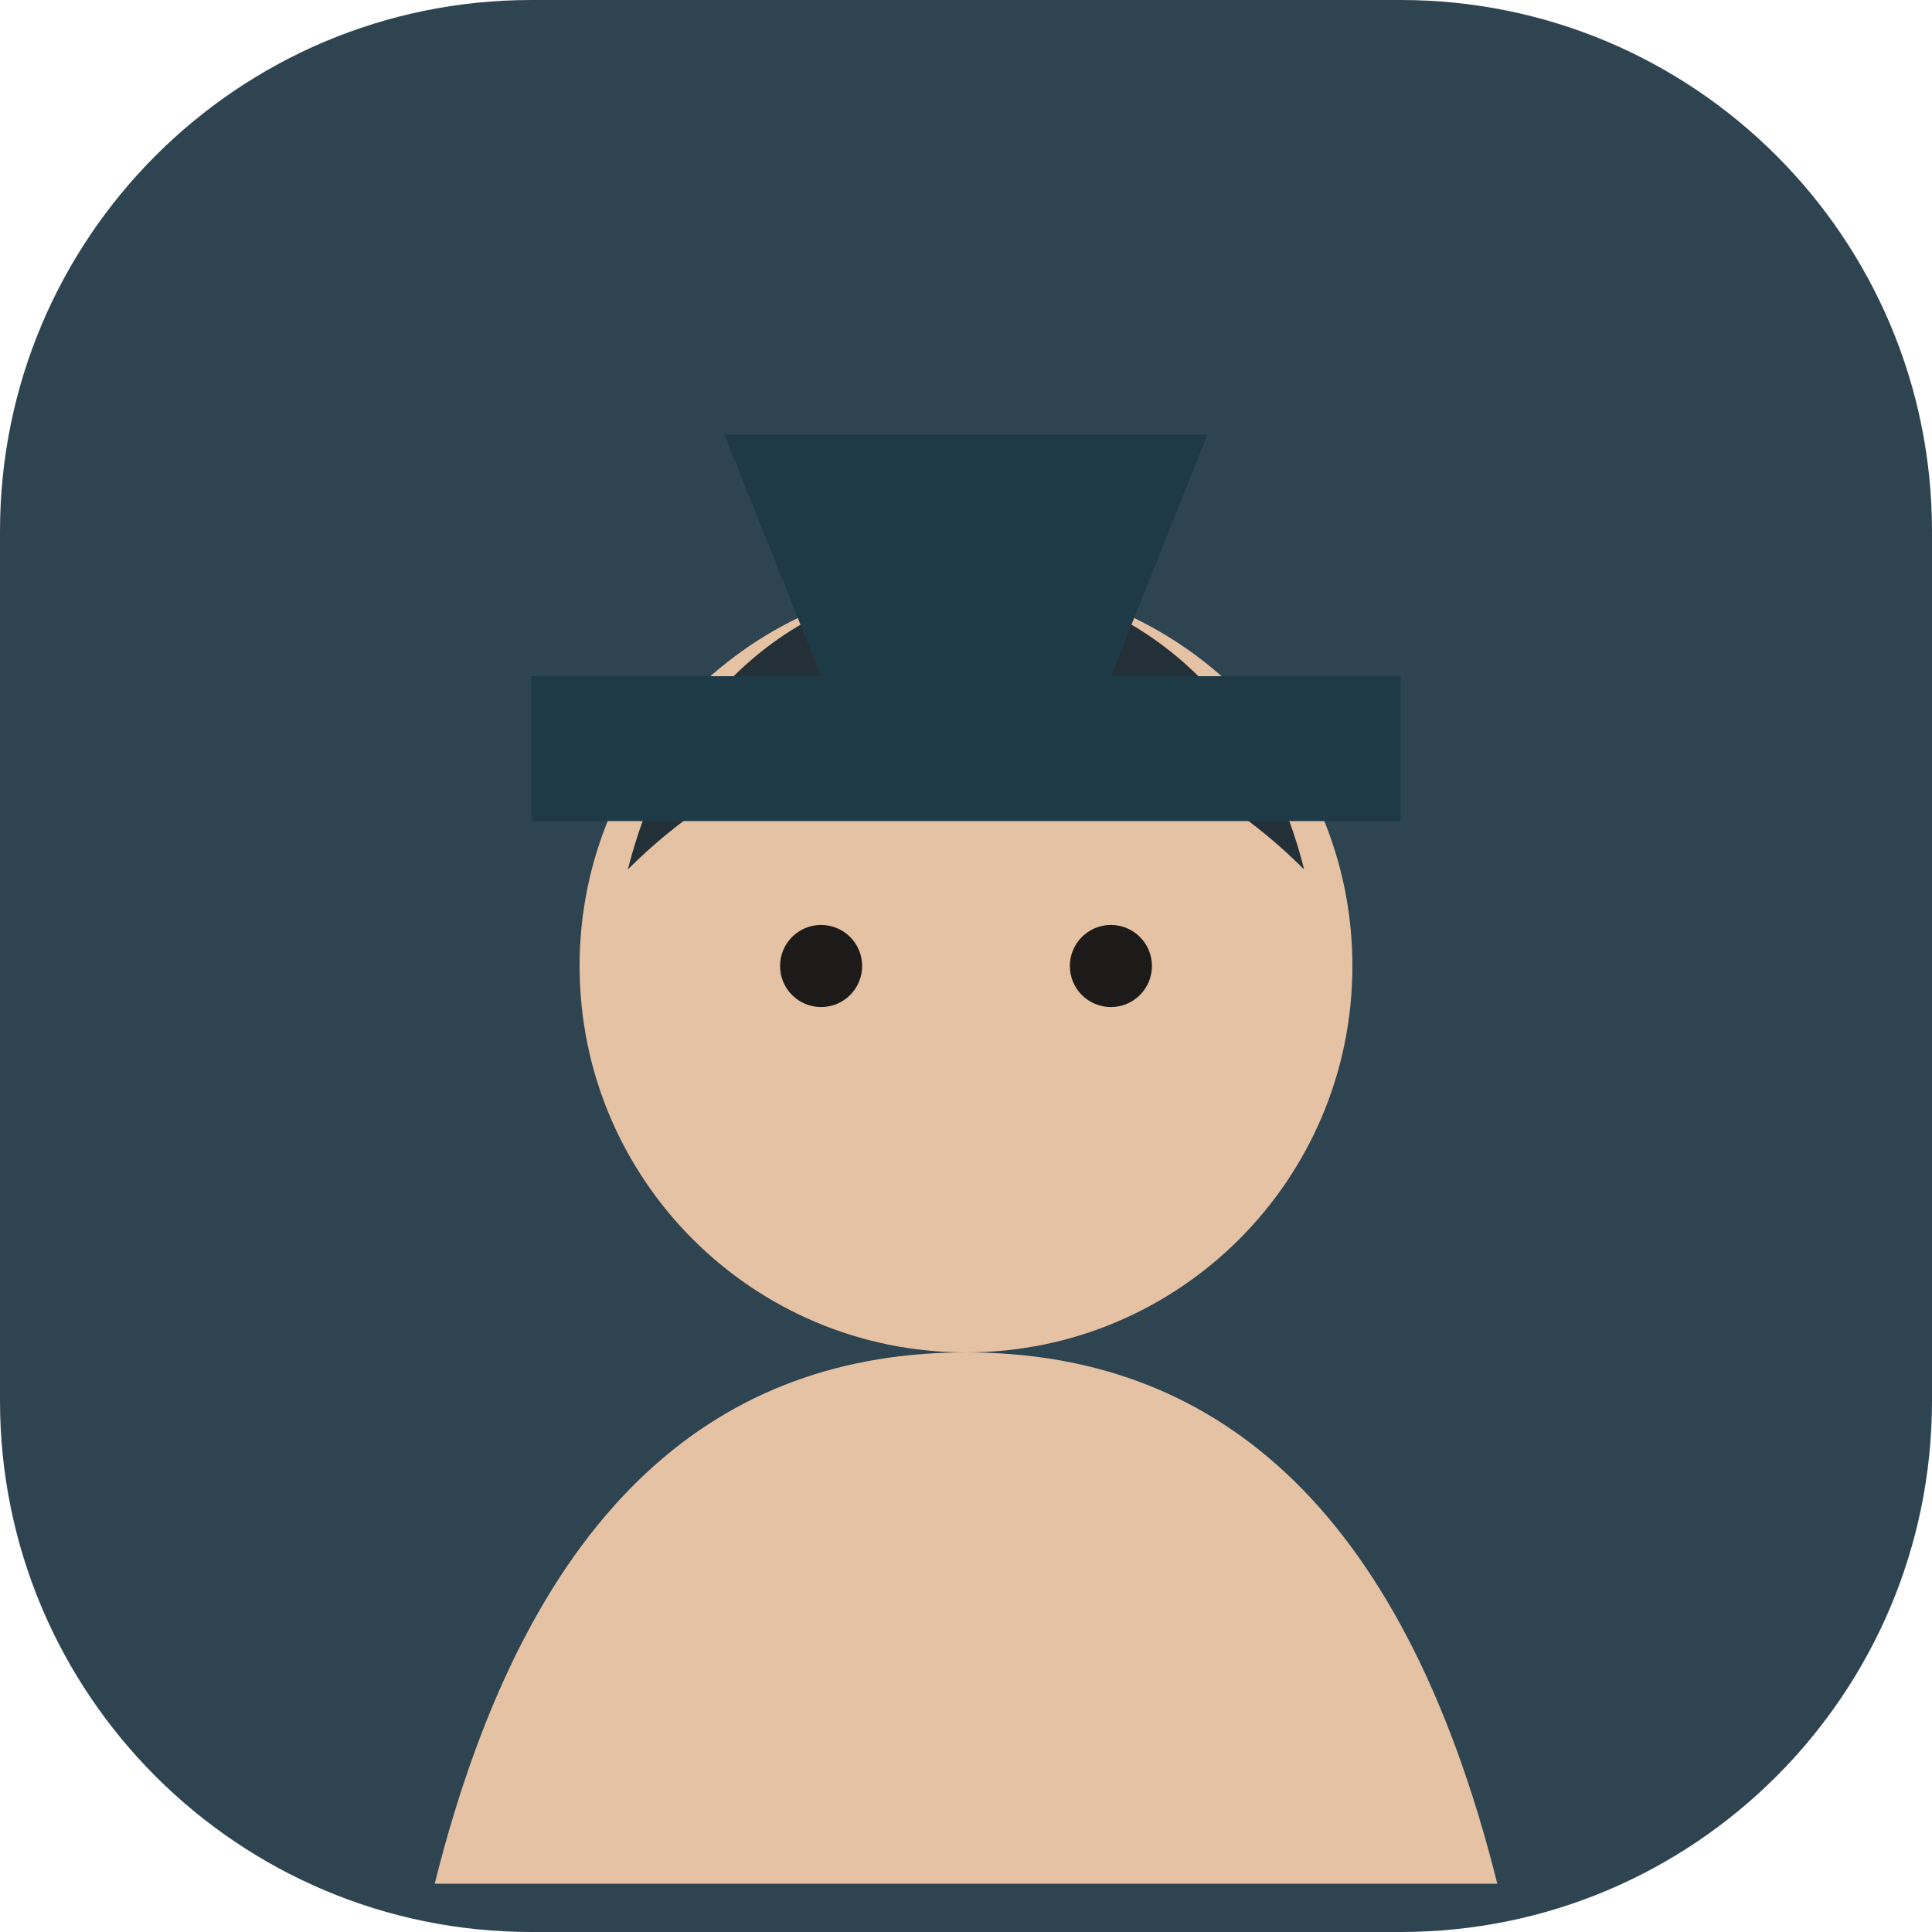
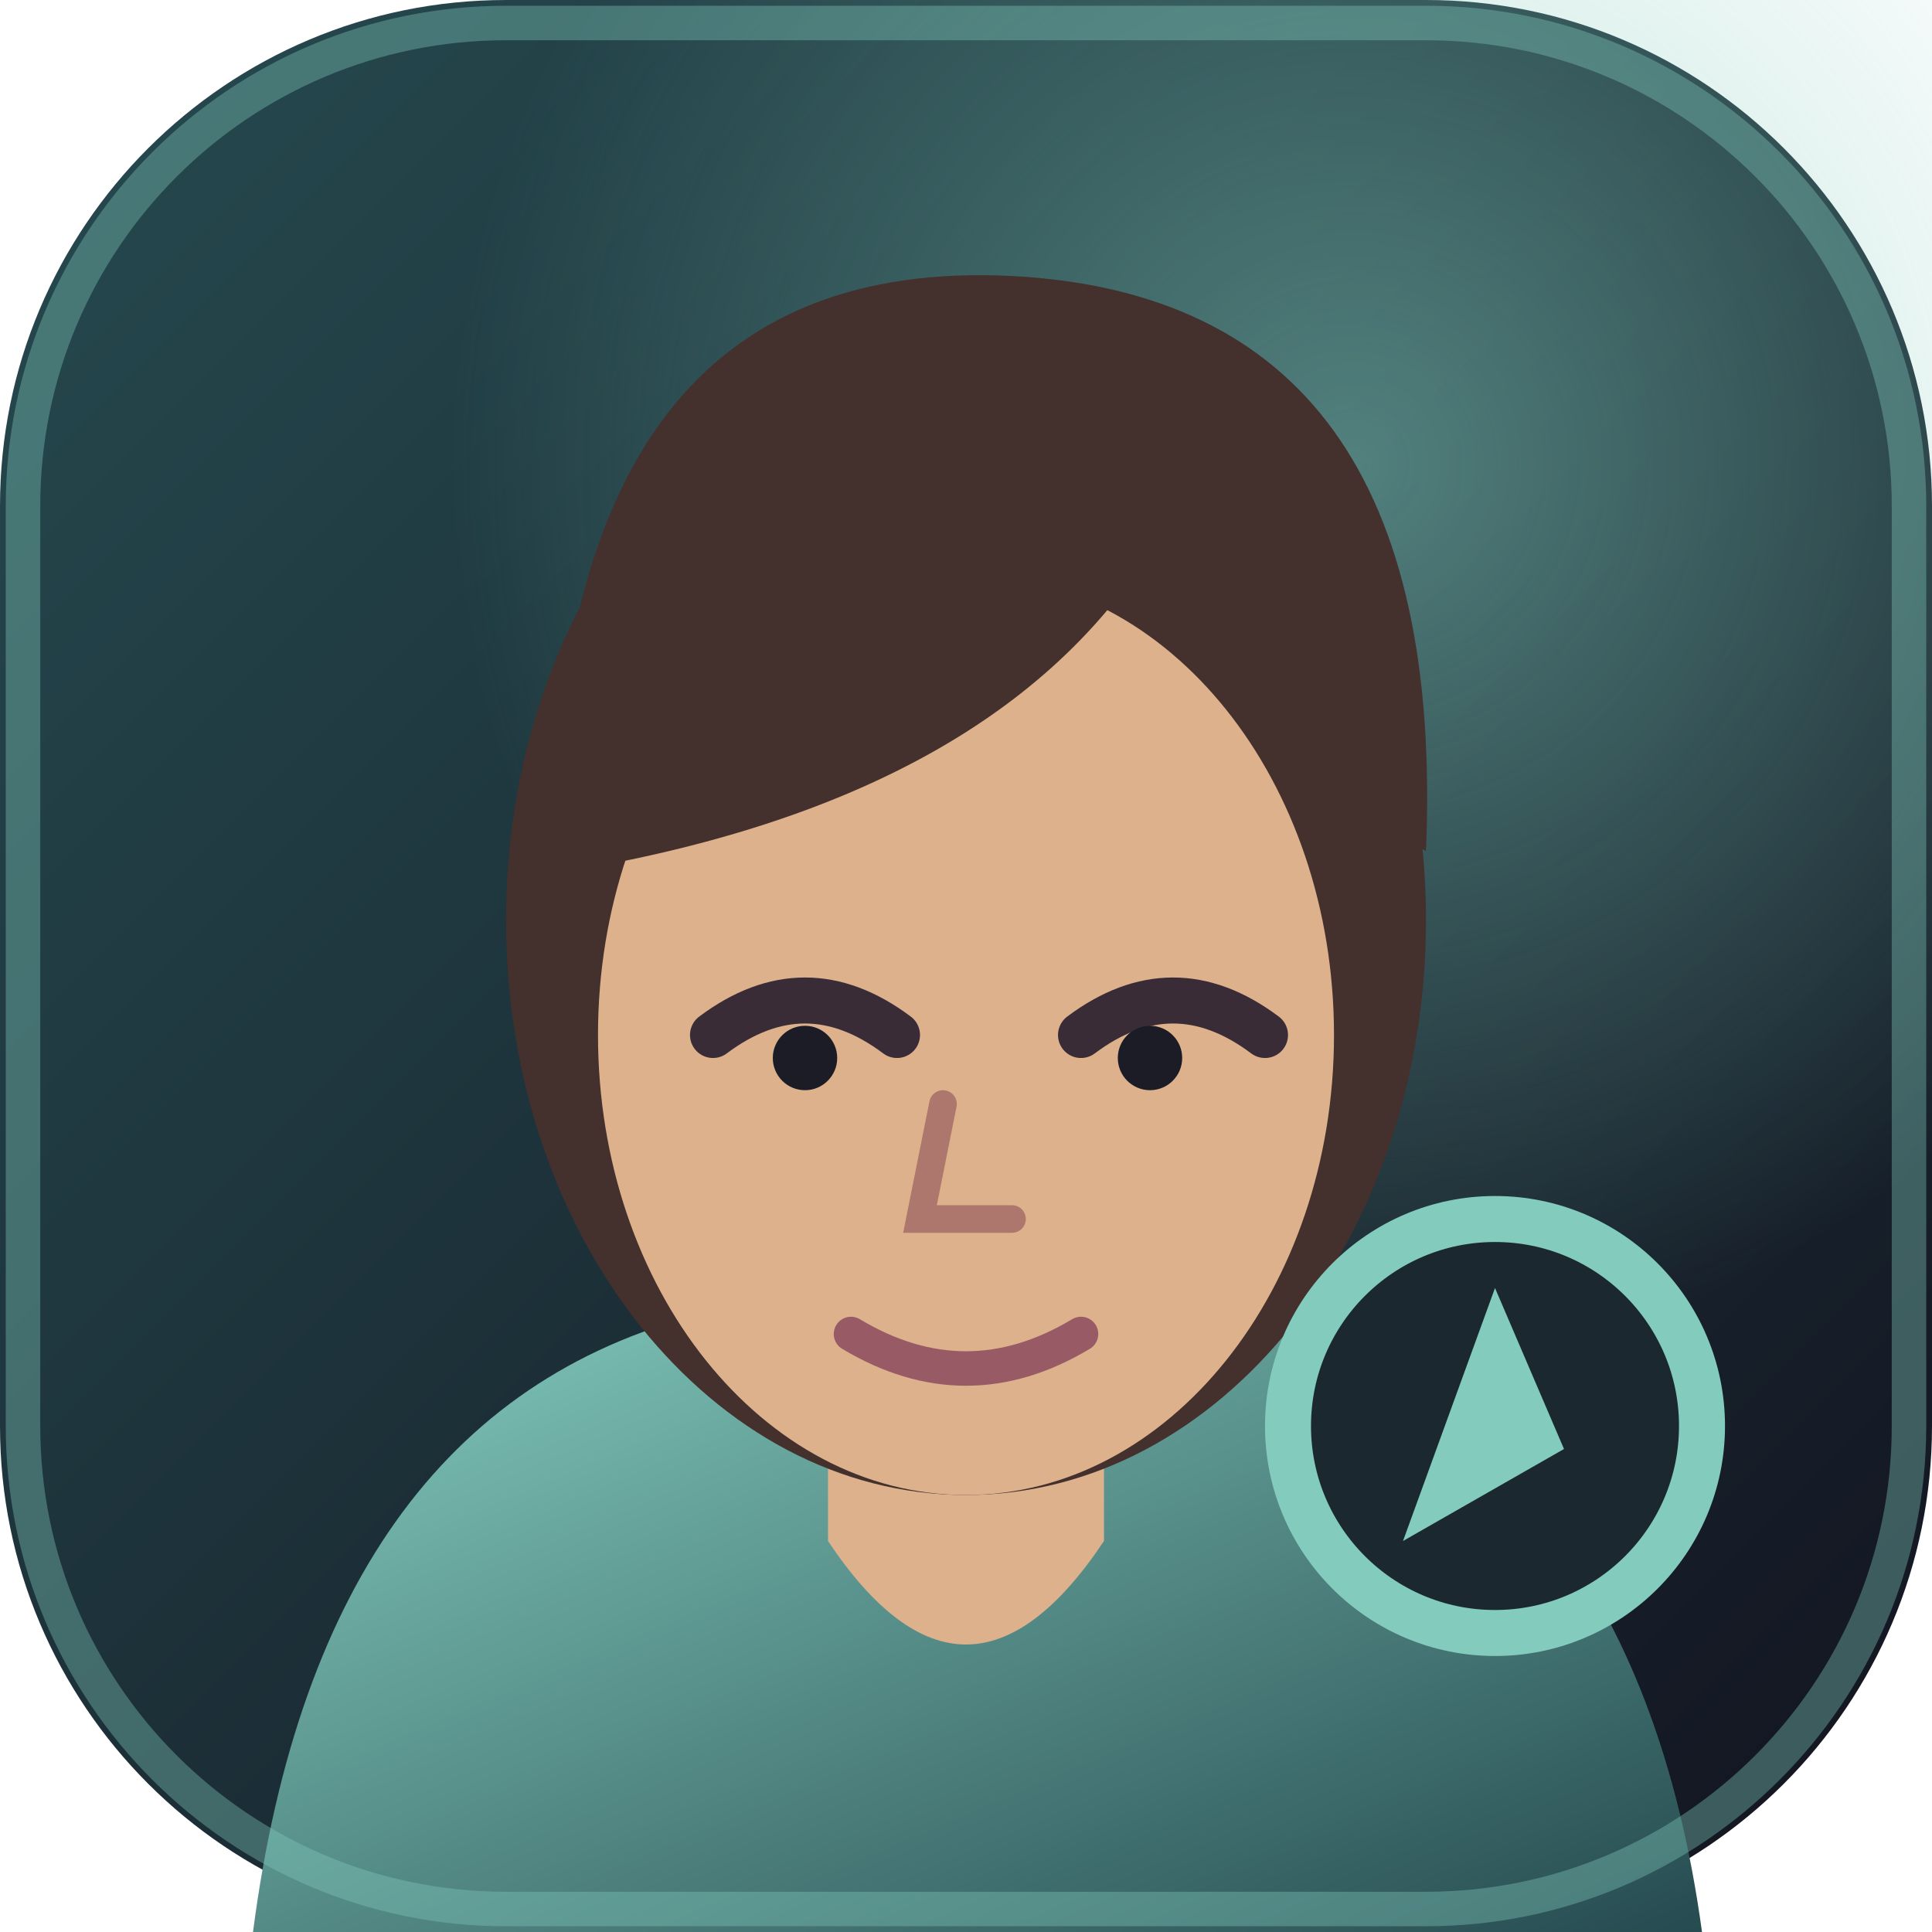
- <svg xmlns="http://www.w3.org/2000/svg" viewBox="0 0 80 80">
-   <rect width="80" height="80" rx="22" fill="#2e4450" />
-   <path d="M18 78c4-16 12-22 22-22s18 6 22 22" fill="#e6c2a4" />
-   <circle cx="40" cy="40" r="16" fill="#e6c2a4" />
-   <path d="M26 36c2-8 8-12 14-12s12 4 14 12c-4-4-9-6-14-6s-10 2-14 6z" fill="#243038" />
-   <circle cx="34" cy="40" r="1.7" fill="#1c1b19" />
-   <circle cx="46" cy="40" r="1.7" fill="#1c1b19" />
-   <path d="M22 28h36v6H22z" fill="#1e3a46" />
-   <path d="M30 18h20l-4 10H34z" fill="#1e3a46" />
+ <svg xmlns="http://www.w3.org/2000/svg" viewBox="0 0 84 84" role="img" aria-label="navigator character portrait">
+   <defs>
+     <linearGradient id="bg" x2="1" y2="1">
+       <stop stop-color="#264b50" />
+       <stop offset="1" stop-color="#12131f" />
+     </linearGradient>
+     <radialGradient id="halo">
+       <stop stop-color="#83cbbd" stop-opacity=".52" />
+       <stop offset="1" stop-color="#83cbbd" stop-opacity="0" />
+     </radialGradient>
+     <linearGradient id="coat" x2="1" y2="1">
+       <stop stop-color="#83cbbd" />
+       <stop offset="1" stop-color="#264b50" />
+     </linearGradient>
+   </defs>
+   <rect width="84" height="84" rx="22" fill="url(#bg)" />
+   <circle cx="59" cy="20" r="40" fill="url(#halo)" />
+   <path d="M11 84q3-23 20-27h22q18 5 21 27Z" fill="url(#coat)" />
+   <path d="M36 54h12v13q-6 9-12 0Z" fill="#dcb18c" />
+   <ellipse cx="42" cy="40" rx="20" ry="25" fill="#44302c" />
+   <ellipse cx="42" cy="45" rx="16" ry="20" fill="#dcb18c" />
+   <path d="M24 38q0-27 20-26 19 1 18 25-8-4-12-13-7 11-26 14Z" fill="#44302c" />
+   <path d="M31 45q4-3 8 0m8 0q4-3 8 0" fill="none" stroke="#392c36" stroke-width="2" stroke-linecap="round" />
+   <circle cx="35" cy="46" r="1.4" fill="#1c1c27" />
+   <circle cx="50" cy="46" r="1.4" fill="#1c1c27" />
+   <path d="M41 48l-1 5h4" fill="none" stroke="#ad776d" stroke-width="1.2" stroke-linecap="round" />
+   <path d="M37 58q5 3 10 0" fill="none" stroke="#985b66" stroke-width="1.5" stroke-linecap="round" />
+   <circle cx="65" cy="62" r="9" fill="#1b2830" stroke="#83cbbd" stroke-width="2" />
+   <path d="M65 56l3 7-7 4Z" fill="#83cbbd" />
+   <rect x="1" y="1" width="82" height="82" rx="21" fill="none" stroke="#83cbbd" stroke-opacity=".38" stroke-width="1.5" />
</svg>
